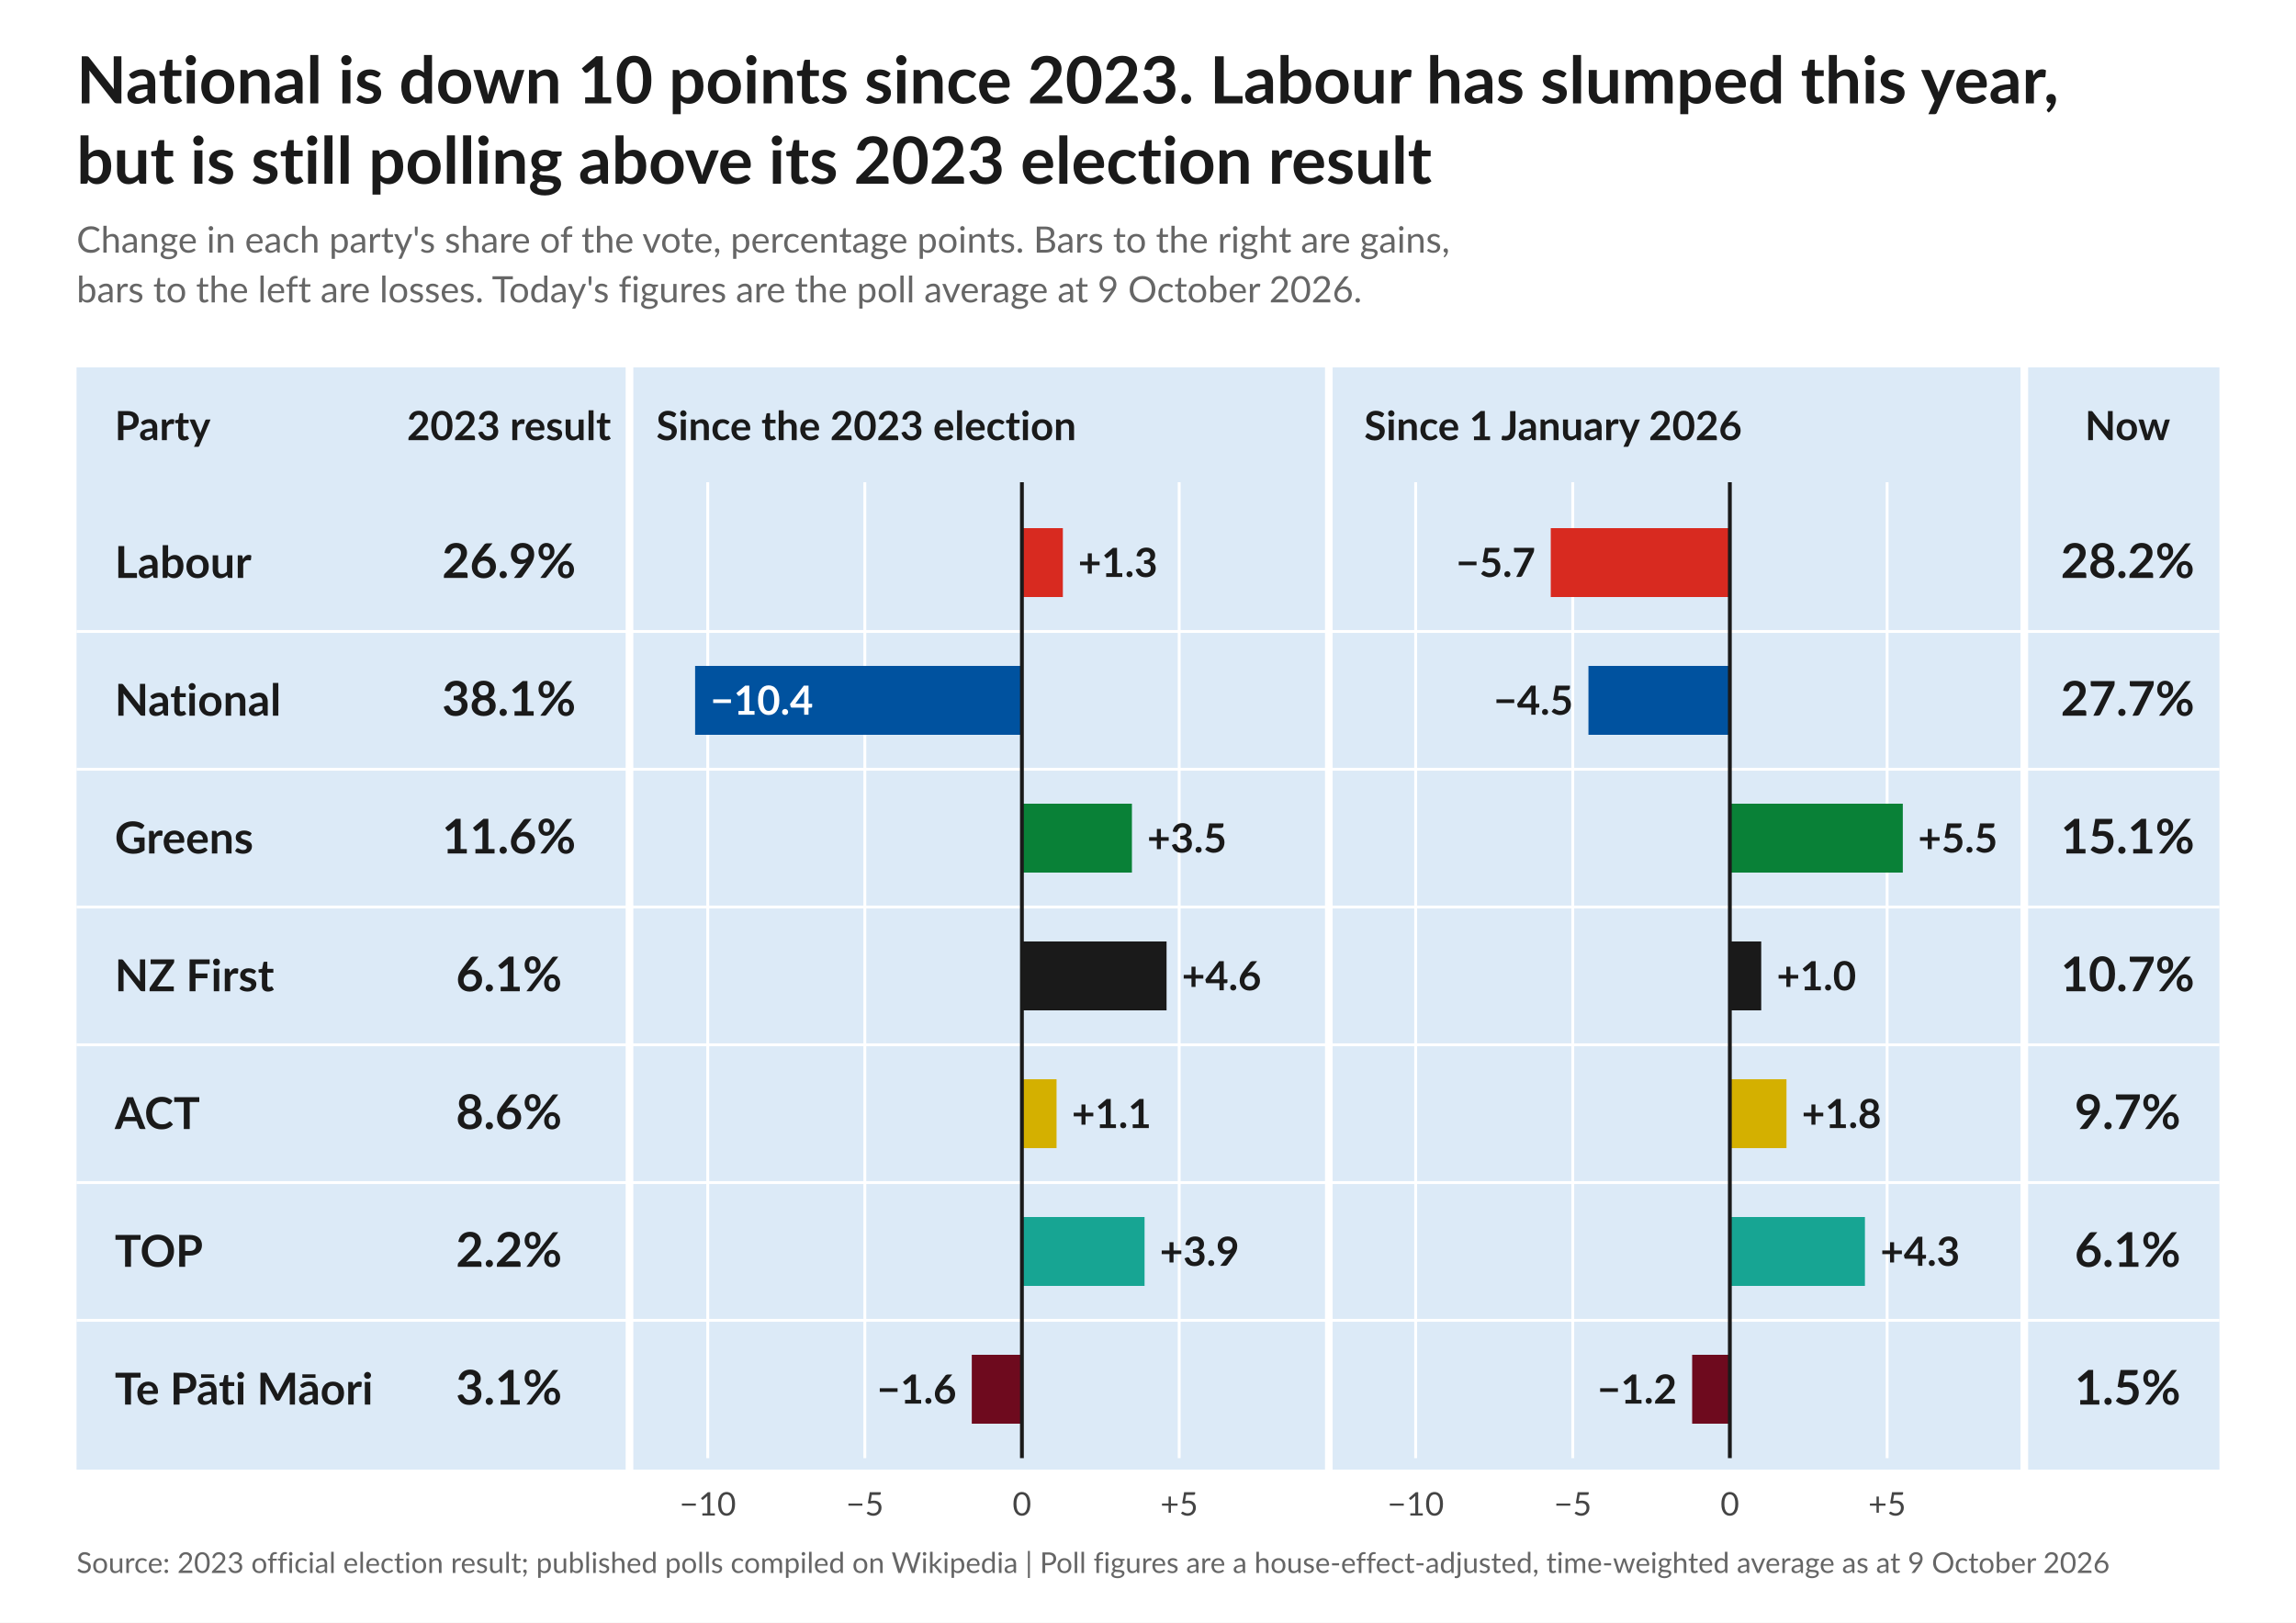
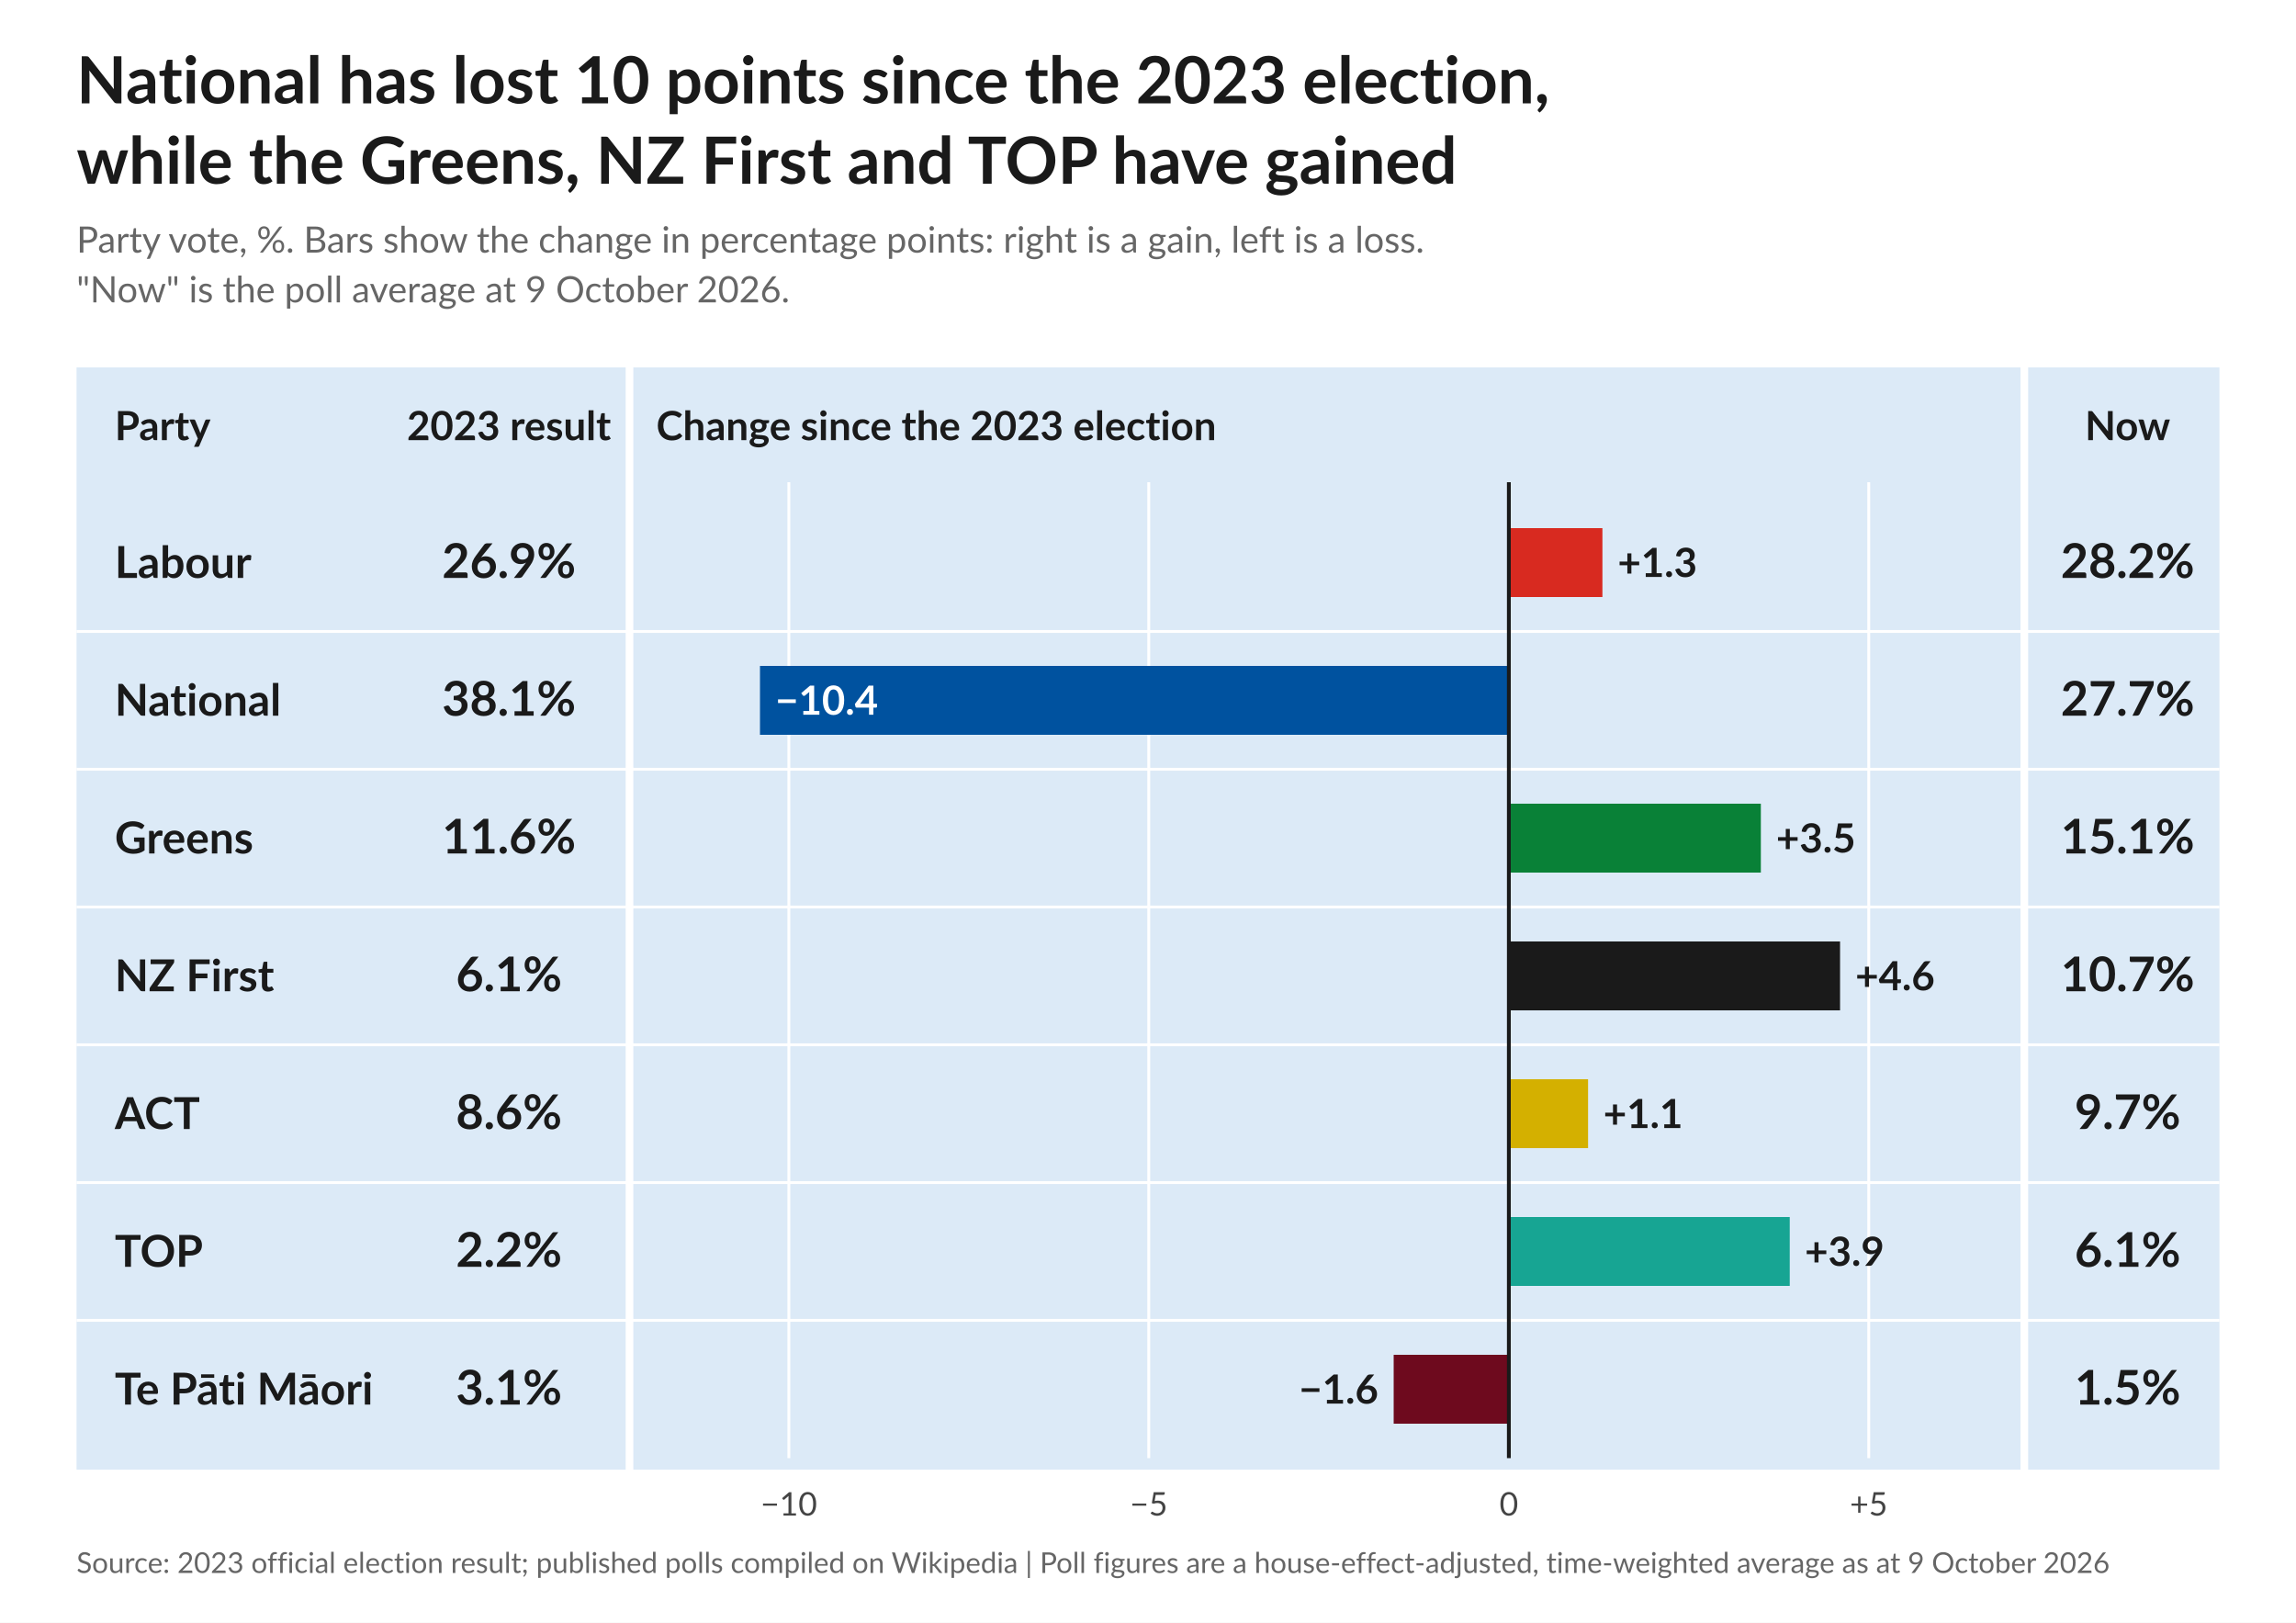
<svg xmlns="http://www.w3.org/2000/svg" viewBox="0 0 1200 848" width="1200" height="848" role="img" aria-labelledby="t d">
  <style>text{font-family:Lato,'Helvetica Neue',Helvetica,Arial,sans-serif;fill:#1a1a1a}.h{font-size:34px;font-weight:700}.s{font-size:19px;fill:#666}.src{font-size:15px;fill:#666}.ax{font-size:17px;fill:#444}.hd{font-size:21px;font-weight:700}.hm{font-size:17px;fill:#555}.p{font-size:23px;font-weight:700}.lv{font-size:17px;fill:#555}.v{font-size:21px;font-weight:700}.g{stroke:#fff;stroke-width:1.5}.now{font-size:25px;font-weight:700}</style>
  <rect width="1200" height="848" fill="#fff" />
-   <text class="h" x="40" y="54">National is down 10 points since 2023. Labour has slumped this year,</text>
-   <text class="h" x="40" y="96">but is still polling above its 2023 election result</text>
-   <text class="s" x="40" y="132">Change in each party's share of the vote, percentage points. Bars to the right are gains,</text>
-   <text class="s" x="40" y="158">bars to the left are losses. Today's figures are the poll average at 9 October 2026.</text>
+   <text class="h" x="40" y="54">National has lost 10 points since the 2023 election,</text>
+   <text class="h" x="40" y="96">while the Greens, NZ First and TOP have gained</text>
+   <text class="s" x="40" y="132">Party vote, %. Bars show the change in percentage points: right is a gain, left is a loss.</text>
+   <text class="s" x="40" y="158">"Now" is the poll average at 9 October 2026.</text>
  <rect x="40" y="192" width="1120" height="576" fill="#dceaf7" />
  <text class="hd" x="60" y="230">Party</text>
  <text class="hd" x="266" y="230" text-anchor="middle">2023 result</text>
  <text class="hd" x="1112" y="230" text-anchor="middle">Now</text>
-   <text class="hd" x="343" y="230">Since the 2023 election</text>
-   <line class="g" x1="369.9" x2="369.9" y1="252" y2="762" />
-   <text class="ax" x="369.9" y="792" text-anchor="middle">−10</text>
-   <line class="g" x1="452.0" x2="452.0" y1="252" y2="762" />
-   <text class="ax" x="452.0" y="792" text-anchor="middle">−5</text>
-   <text class="ax" x="534.1" y="792" text-anchor="middle">0</text>
-   <line class="g" x1="616.3" x2="616.3" y1="252" y2="762" />
-   <text class="ax" x="616.3" y="792" text-anchor="middle">+5</text>
-   <text class="hd" x="713" y="230">Since 1 January 2026</text>
-   <line class="g" x1="739.9" x2="739.9" y1="252" y2="762" />
-   <text class="ax" x="739.9" y="792" text-anchor="middle">−10</text>
-   <line class="g" x1="822.0" x2="822.0" y1="252" y2="762" />
-   <text class="ax" x="822.0" y="792" text-anchor="middle">−5</text>
-   <text class="ax" x="904.1" y="792" text-anchor="middle">0</text>
-   <line class="g" x1="986.3" x2="986.3" y1="252" y2="762" />
-   <text class="ax" x="986.3" y="792" text-anchor="middle">+5</text>
+   <text class="hd" x="343" y="230">Change since the 2023 election</text>
+   <line class="g" x1="412.3" x2="412.3" y1="252" y2="762" />
+   <text class="ax" x="412.3" y="792" text-anchor="middle">−10</text>
+   <line class="g" x1="600.4" x2="600.4" y1="252" y2="762" />
+   <text class="ax" x="600.4" y="792" text-anchor="middle">−5</text>
+   <text class="ax" x="788.6" y="792" text-anchor="middle">0</text>
+   <line class="g" x1="976.7" x2="976.7" y1="252" y2="762" />
+   <text class="ax" x="976.7" y="792" text-anchor="middle">+5</text>
  <line x1="329.0" x2="329.0" y1="192" y2="768" stroke="#fff" stroke-width="4" />
-   <line x1="694.5" x2="694.5" y1="192" y2="768" stroke="#fff" stroke-width="4" />
  <line x1="1058.0" x2="1058.0" y1="192" y2="768" stroke="#fff" stroke-width="4" />
  <text class="p" x="60" y="302">Labour</text>
  <text class="now" x="266" y="302" text-anchor="middle">26.9%</text>
  <text class="now" x="1112" y="302" text-anchor="middle">28.2%</text>
-   <rect x="534.1" y="276.0" width="21.4" height="36" fill="#d82a20" />
-   <text class="v" x="563.5" y="301.5" text-anchor="start">+1.3</text>
-   <rect x="810.5" y="276.0" width="93.6" height="36" fill="#d82a20" />
-   <text class="v" x="802.5" y="301.5" text-anchor="end">−5.7</text>
+   <rect x="788.6" y="276.0" width="48.9" height="36" fill="#d82a20" />
+   <text class="v" x="845.5" y="301.5" text-anchor="start">+1.3</text>
  <line class="g" x1="40" x2="1160" y1="330" y2="330" />
  <text class="p" x="60" y="374">National</text>
  <text class="now" x="266" y="374" text-anchor="middle">38.1%</text>
  <text class="now" x="1112" y="374" text-anchor="middle">27.7%</text>
-   <rect x="363.3" y="348.0" width="170.9" height="36" fill="#00529f" />
-   <text class="v" x="371.3" y="373.5" text-anchor="start" style="fill:#fff">−10.4</text>
-   <rect x="830.2" y="348.0" width="73.9" height="36" fill="#00529f" />
-   <text class="v" x="822.2" y="373.5" text-anchor="end">−4.5</text>
+   <rect x="397.2" y="348.0" width="391.4" height="36" fill="#00529f" />
+   <text class="v" x="405.2" y="373.5" text-anchor="start" style="fill:#fff">−10.4</text>
  <line class="g" x1="40" x2="1160" y1="402" y2="402" />
  <text class="p" x="60" y="446">Greens</text>
  <text class="now" x="266" y="446" text-anchor="middle">11.6%</text>
  <text class="now" x="1112" y="446" text-anchor="middle">15.1%</text>
-   <rect x="534.1" y="420.0" width="57.5" height="36" fill="#098137" />
-   <text class="v" x="599.6" y="445.5" text-anchor="start">+3.5</text>
-   <rect x="904.1" y="420.0" width="90.4" height="36" fill="#098137" />
-   <text class="v" x="1002.5" y="445.5" text-anchor="start">+5.5</text>
+   <rect x="788.6" y="420.0" width="131.7" height="36" fill="#098137" />
+   <text class="v" x="928.3" y="445.5" text-anchor="start">+3.5</text>
  <line class="g" x1="40" x2="1160" y1="474" y2="474" />
  <text class="p" x="60" y="518">NZ First</text>
  <text class="now" x="266" y="518" text-anchor="middle">6.1%</text>
  <text class="now" x="1112" y="518" text-anchor="middle">10.7%</text>
-   <rect x="534.1" y="492.0" width="75.6" height="36" fill="#1a1a1a" />
-   <text class="v" x="617.7" y="517.5" text-anchor="start">+4.6</text>
-   <rect x="904.1" y="492.0" width="16.4" height="36" fill="#1a1a1a" />
-   <text class="v" x="928.6" y="517.5" text-anchor="start">+1.0</text>
+   <rect x="788.6" y="492.0" width="173.1" height="36" fill="#1a1a1a" />
+   <text class="v" x="969.7" y="517.5" text-anchor="start">+4.6</text>
  <line class="g" x1="40" x2="1160" y1="546" y2="546" />
  <text class="p" x="60" y="590">ACT</text>
  <text class="now" x="266" y="590" text-anchor="middle">8.6%</text>
  <text class="now" x="1112" y="590" text-anchor="middle">9.7%</text>
-   <rect x="534.1" y="564.0" width="18.1" height="36" fill="#d4b000" />
-   <text class="v" x="560.2" y="589.5" text-anchor="start">+1.1</text>
-   <rect x="904.1" y="564.0" width="29.6" height="36" fill="#d4b000" />
-   <text class="v" x="941.7" y="589.5" text-anchor="start">+1.8</text>
+   <rect x="788.6" y="564.0" width="41.4" height="36" fill="#d4b000" />
+   <text class="v" x="838.0" y="589.5" text-anchor="start">+1.1</text>
  <line class="g" x1="40" x2="1160" y1="618" y2="618" />
  <text class="p" x="60" y="662">TOP</text>
  <text class="now" x="266" y="662" text-anchor="middle">2.2%</text>
  <text class="now" x="1112" y="662" text-anchor="middle">6.1%</text>
-   <rect x="534.1" y="636.0" width="64.1" height="36" fill="#17a593" />
-   <text class="v" x="606.2" y="661.5" text-anchor="start">+3.9</text>
-   <rect x="904.1" y="636.0" width="70.6" height="36" fill="#17a593" />
-   <text class="v" x="982.8" y="661.5" text-anchor="start">+4.3</text>
+   <rect x="788.6" y="636.0" width="146.8" height="36" fill="#17a593" />
+   <text class="v" x="943.3" y="661.5" text-anchor="start">+3.9</text>
  <line class="g" x1="40" x2="1160" y1="690" y2="690" />
  <text class="p" x="60" y="734">Te Pāti Māori</text>
  <text class="now" x="266" y="734" text-anchor="middle">3.1%</text>
  <text class="now" x="1112" y="734" text-anchor="middle">1.5%</text>
-   <rect x="507.9" y="708.0" width="26.3" height="36" fill="#6e0a1e" />
-   <text class="v" x="499.9" y="733.5" text-anchor="end">−1.6</text>
-   <rect x="884.4" y="708.0" width="19.7" height="36" fill="#6e0a1e" />
-   <text class="v" x="876.4" y="733.5" text-anchor="end">−1.2</text>
-   <line x1="534.1" x2="534.1" y1="252" y2="762" stroke="#1a1a1a" stroke-width="2" />
-   <line x1="904.1" x2="904.1" y1="252" y2="762" stroke="#1a1a1a" stroke-width="2" />
+   <rect x="728.4" y="708.0" width="60.2" height="36" fill="#6e0a1e" />
+   <text class="v" x="720.4" y="733.5" text-anchor="end">−1.6</text>
+   <line x1="788.6" x2="788.6" y1="252" y2="762" stroke="#1a1a1a" stroke-width="2" />
  <text class="src" x="40" y="822">Source: 2023 official election result; published polls compiled on Wikipedia | Poll figures are a house-effect-adjusted, time-weighted average as at 9 October 2026</text>
</svg>
